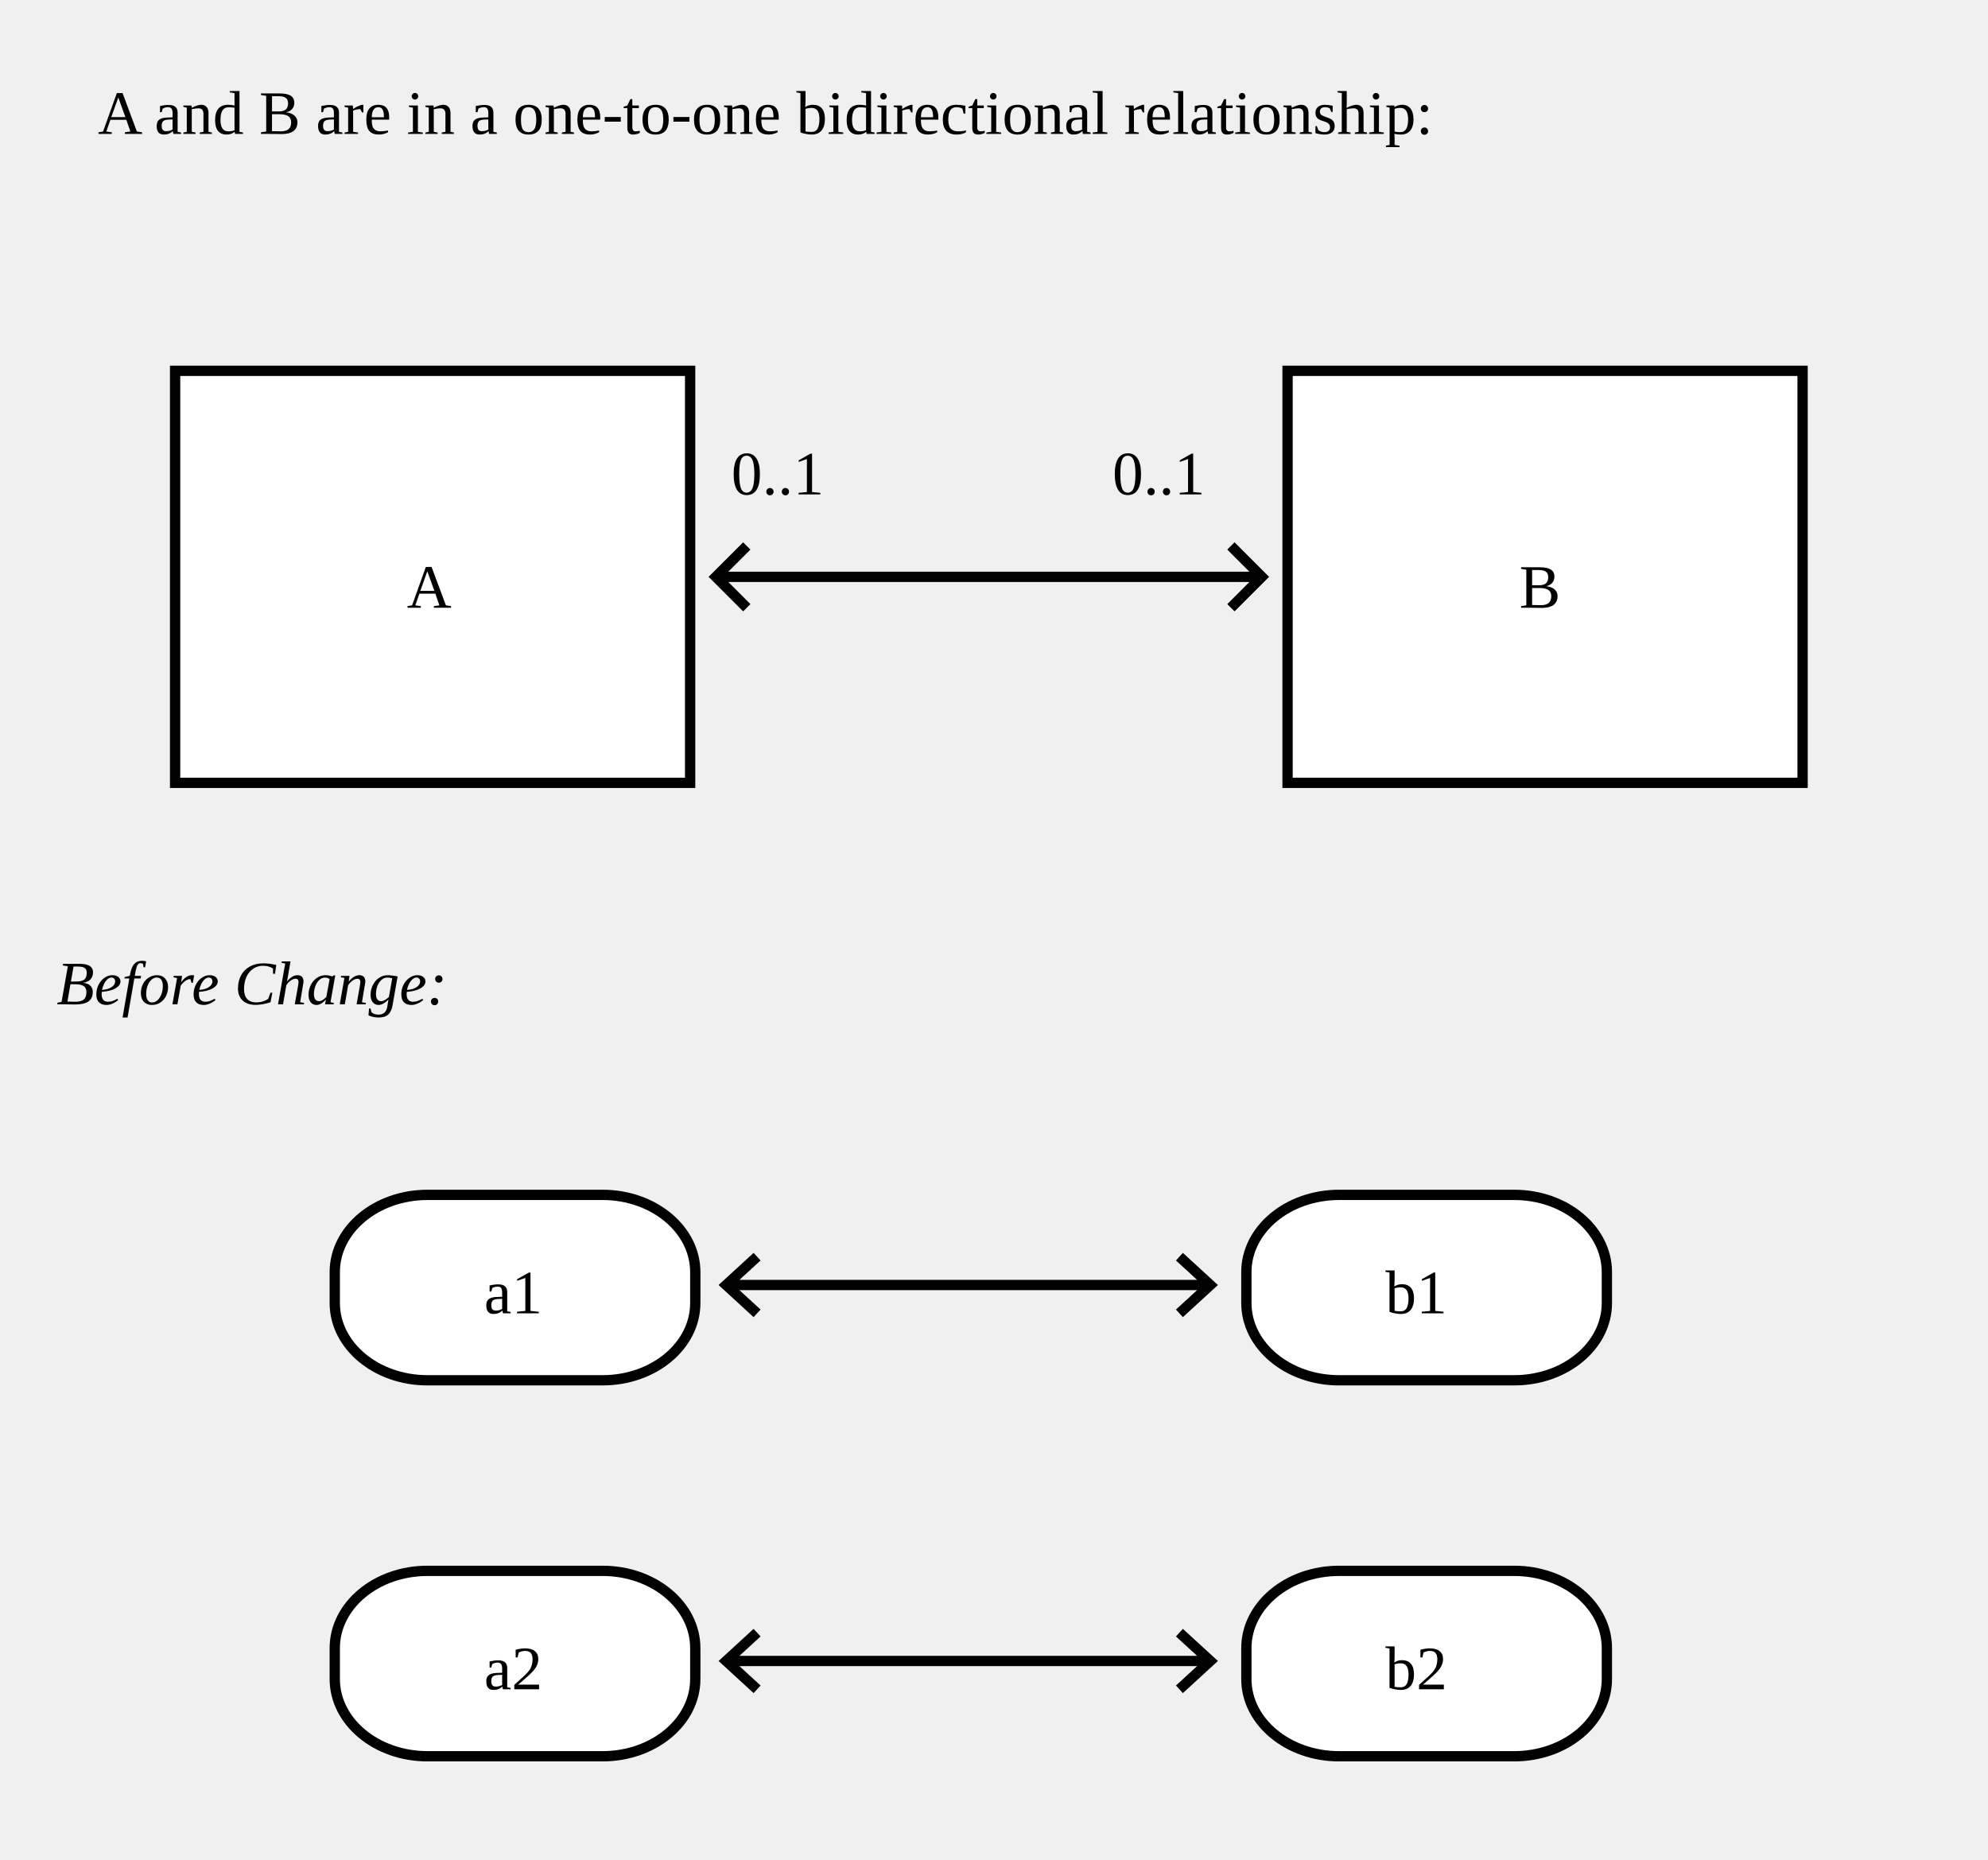
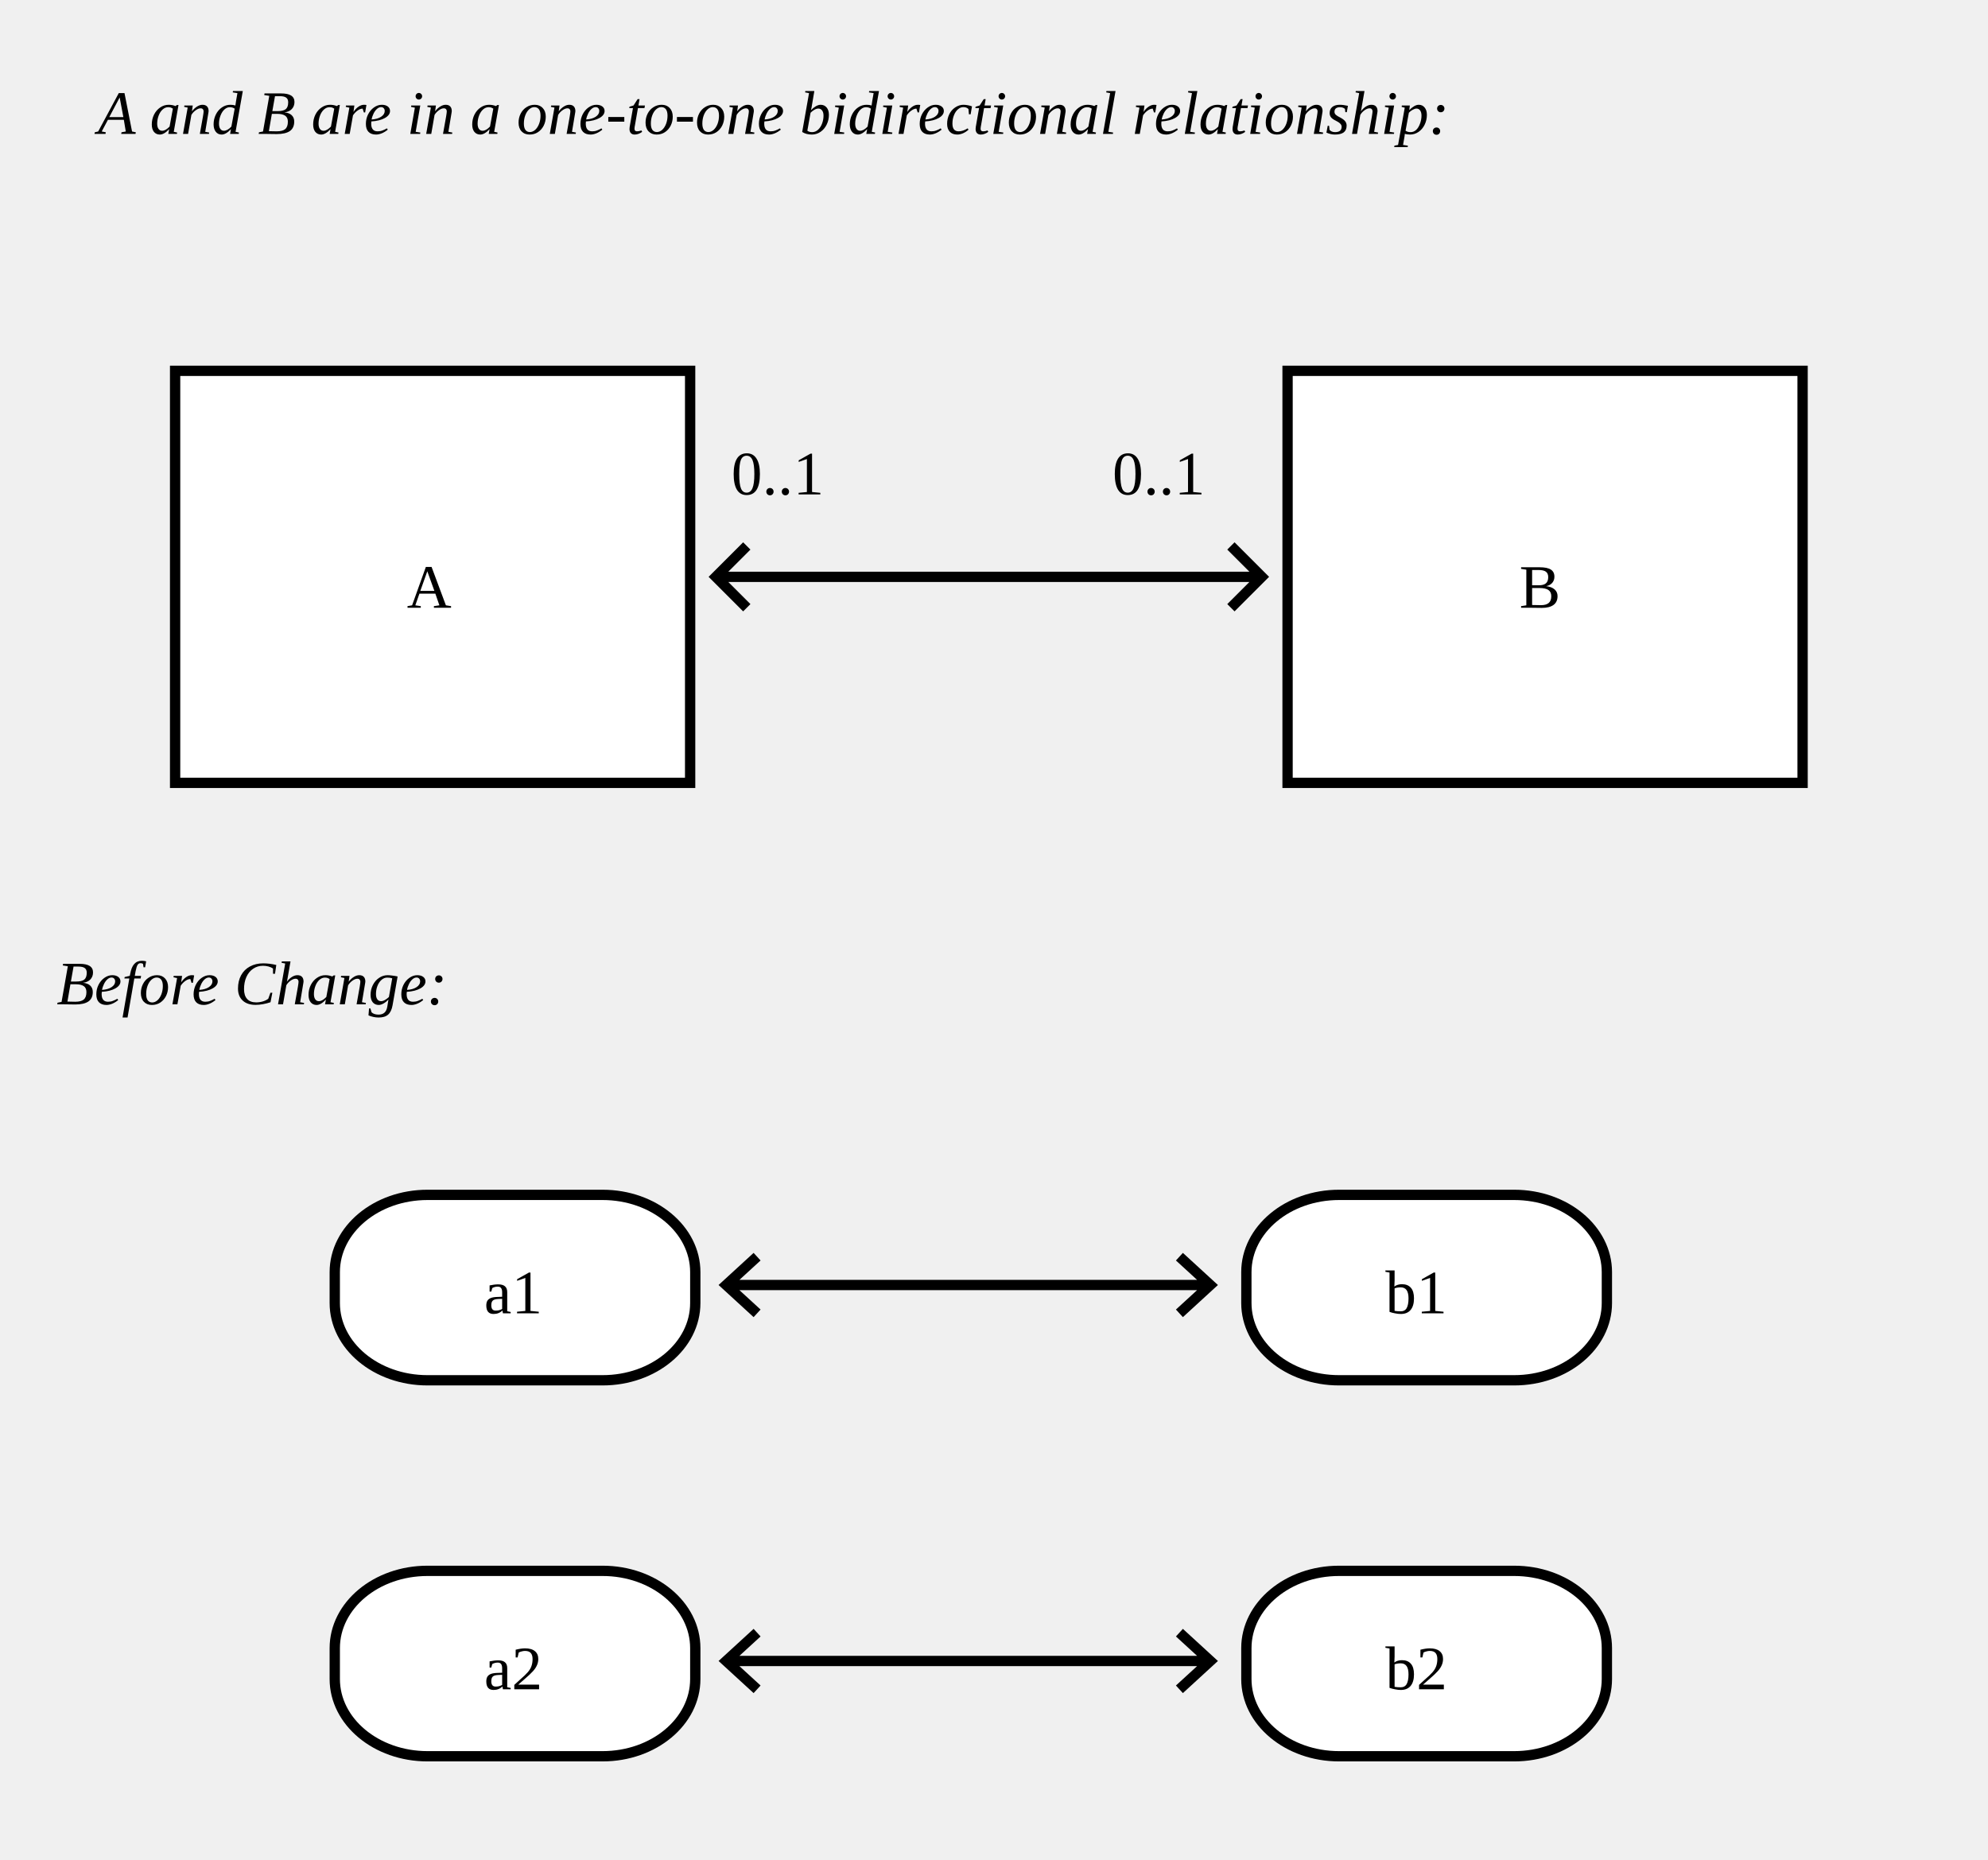
<svg xmlns="http://www.w3.org/2000/svg" width="386" height="361">
-   <text x="19" y="26">
+   <text x="19" y="26" font-style="italic">
    <tspan>A and B are in a one-to-one bidirectional relationship:</tspan>
  </text>
  <path fill="#fff" stroke="#000" stroke-width="2" d="M34 72h100v80H34z" />
  <text x="34" y="118">
    <tspan dx="45">A</tspan>
  </text>
  <path fill="none" stroke="#000" stroke-width="2" d="M145 118l-6-6 6-6m-6 6h106m-6-6l6 6-6 6" />
  <text x="142" y="96">
    <tspan>0..1</tspan>
  </text>
  <text x="216" y="96">
    <tspan>0..1</tspan>
  </text>
  <path fill="#fff" stroke="#000" stroke-width="2" d="M250 72h100v80H250z" />
  <text x="250" y="118">
    <tspan dx="45">B</tspan>
  </text>
  <text x="11" y="195" font-style="italic">
    <tspan>Before Change:</tspan>
  </text>
  <rect width="70" height="36" x="65" y="232" fill="#fff" stroke="#000" stroke-width="2" rx="18" ry="15" />
  <text x="74" y="255">
    <tspan dx="20">a1</tspan>
  </text>
  <path fill="none" stroke="#000" stroke-width="2" d="M147 255l-6-5.5 6-5.5m-6 5.5h94m-6-5.5l6 5.5-6 5.5" />
  <rect width="70" height="36" x="242" y="232" fill="#fff" stroke="#000" stroke-width="2" rx="18" ry="15" />
  <text x="249" y="255">
    <tspan dx="20">b1</tspan>
  </text>
  <rect width="70" height="36" x="65" y="305" fill="#fff" stroke="#000" stroke-width="2" rx="18" ry="15" />
  <text x="74" y="328">
    <tspan dx="20">a2</tspan>
  </text>
  <path fill="none" stroke="#000" stroke-width="2" d="M147 328l-6-5.5 6-5.5m-6 5.5h94m-6-5.5l6 5.5-6 5.5" />
  <rect width="70" height="36" x="242" y="305" fill="#fff" stroke="#000" stroke-width="2" rx="18" ry="15" />
  <text x="249" y="328">
    <tspan dx="20">b2</tspan>
  </text>
</svg>
